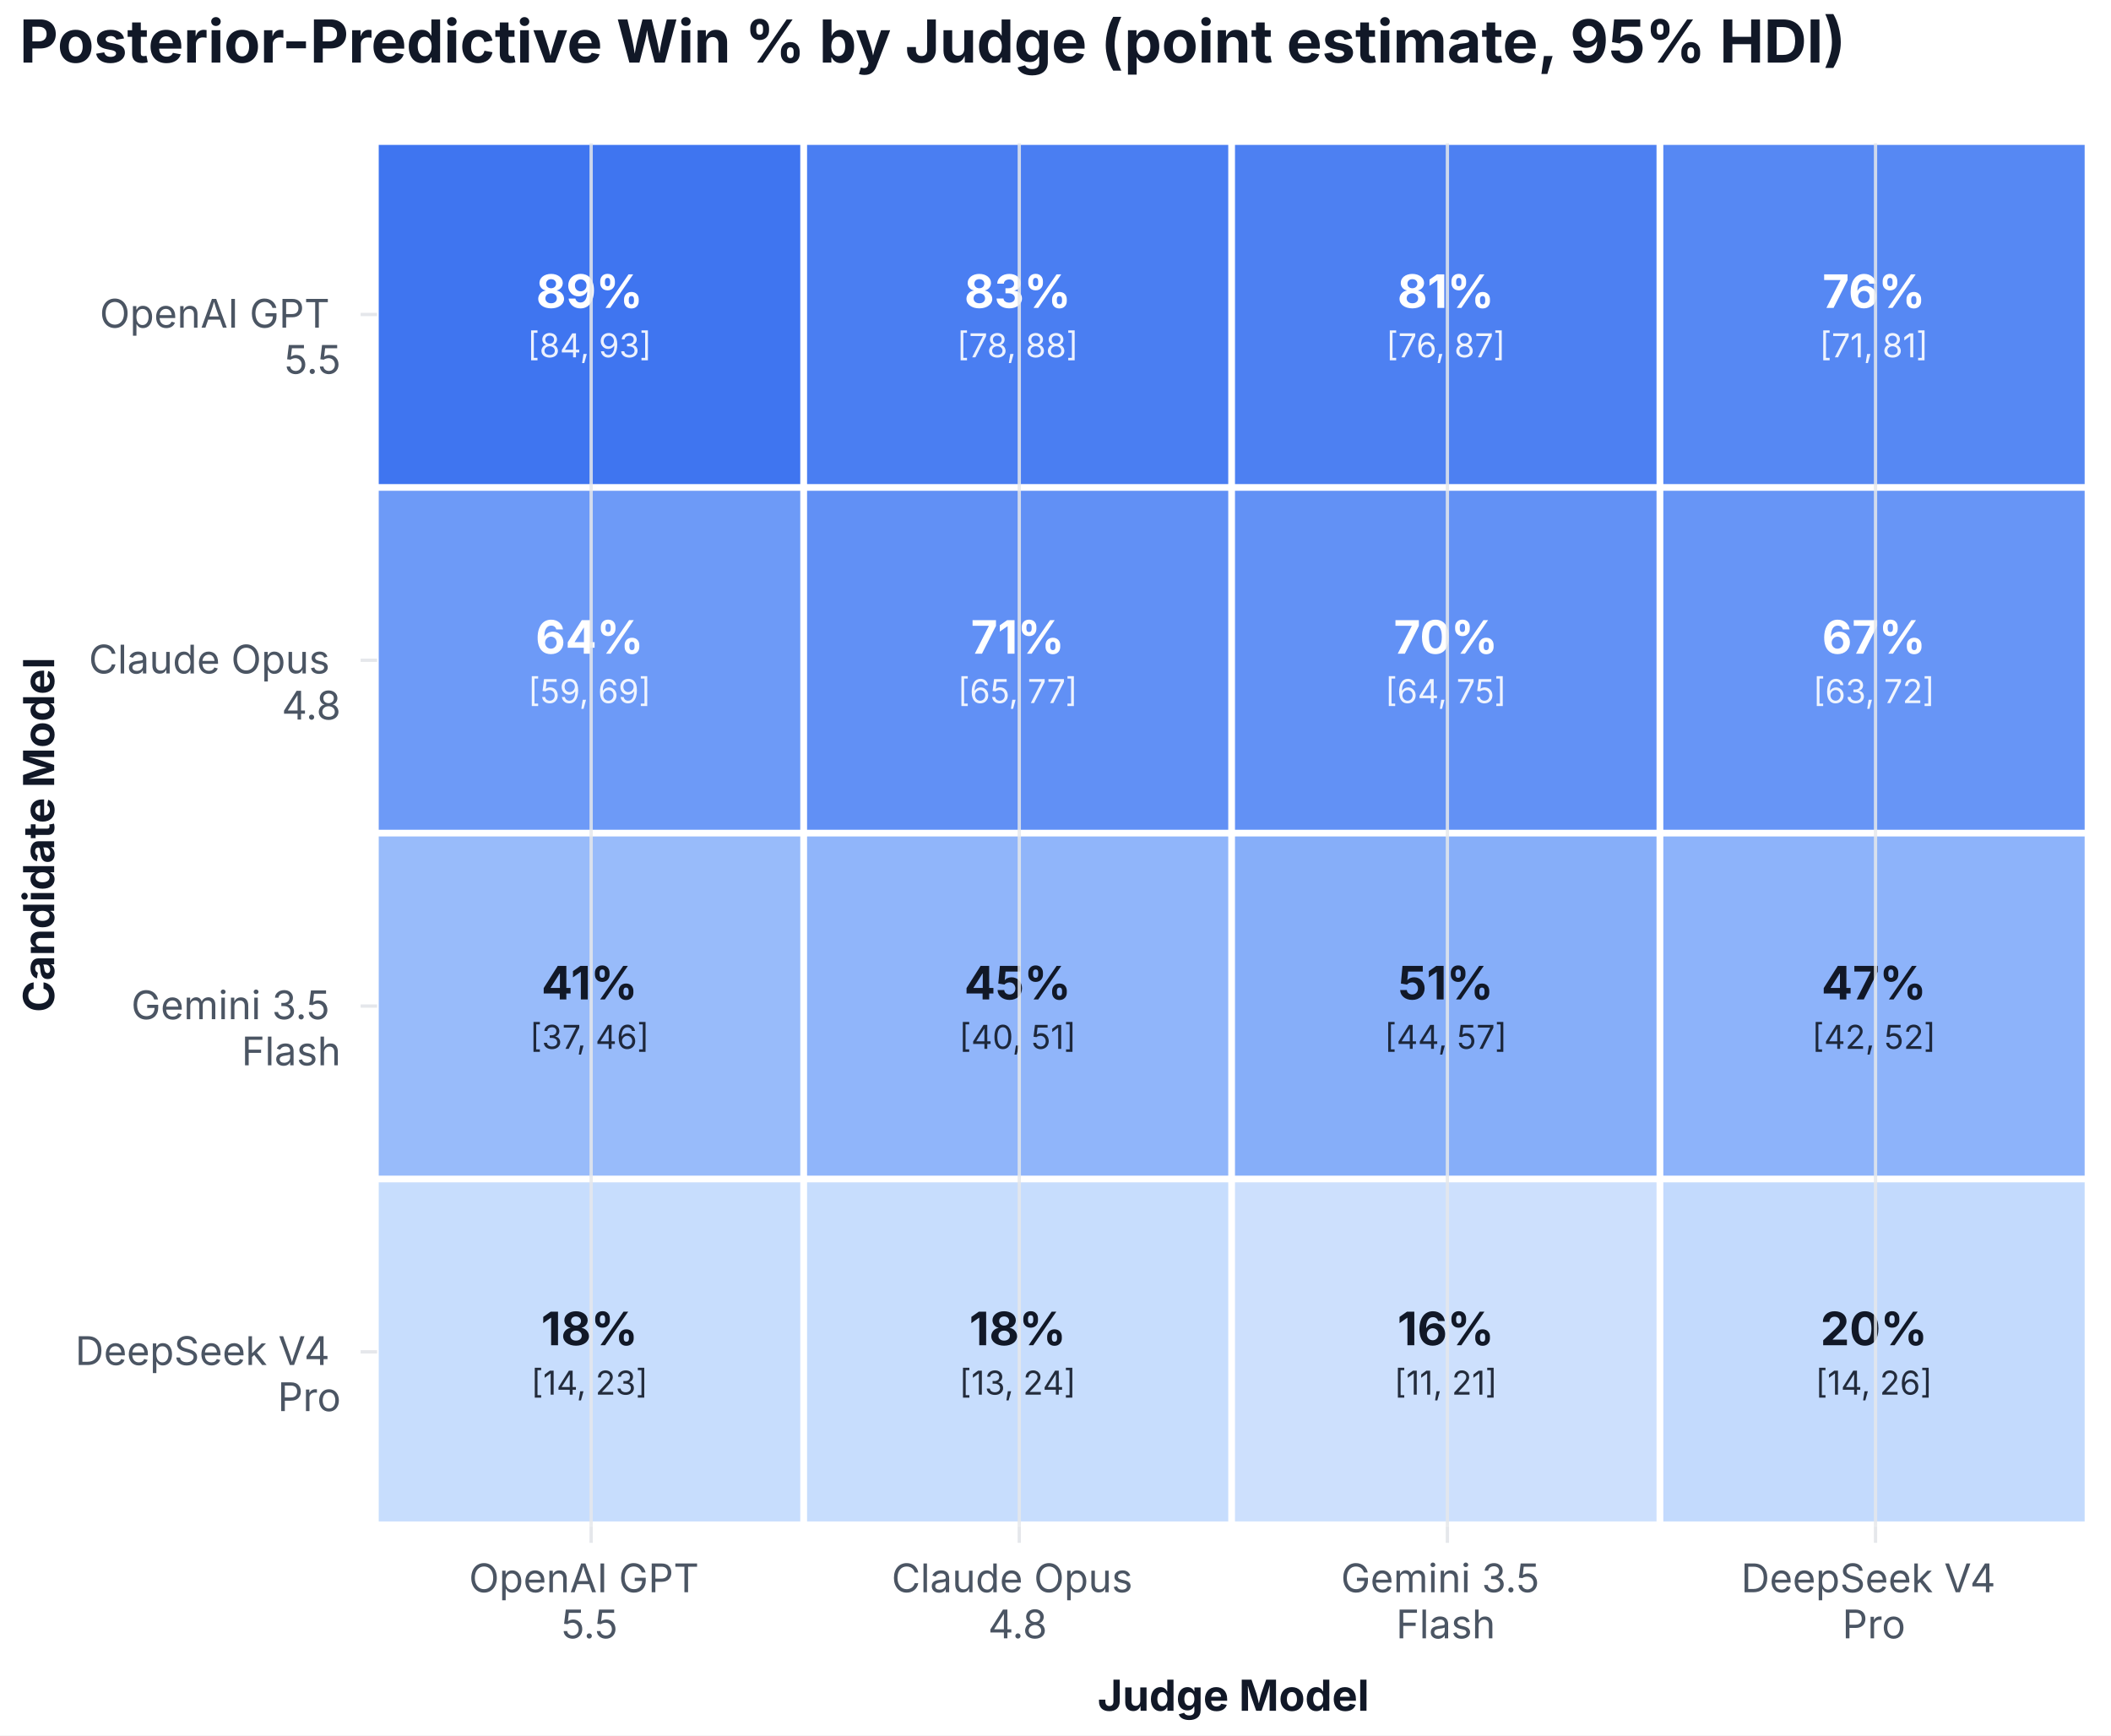
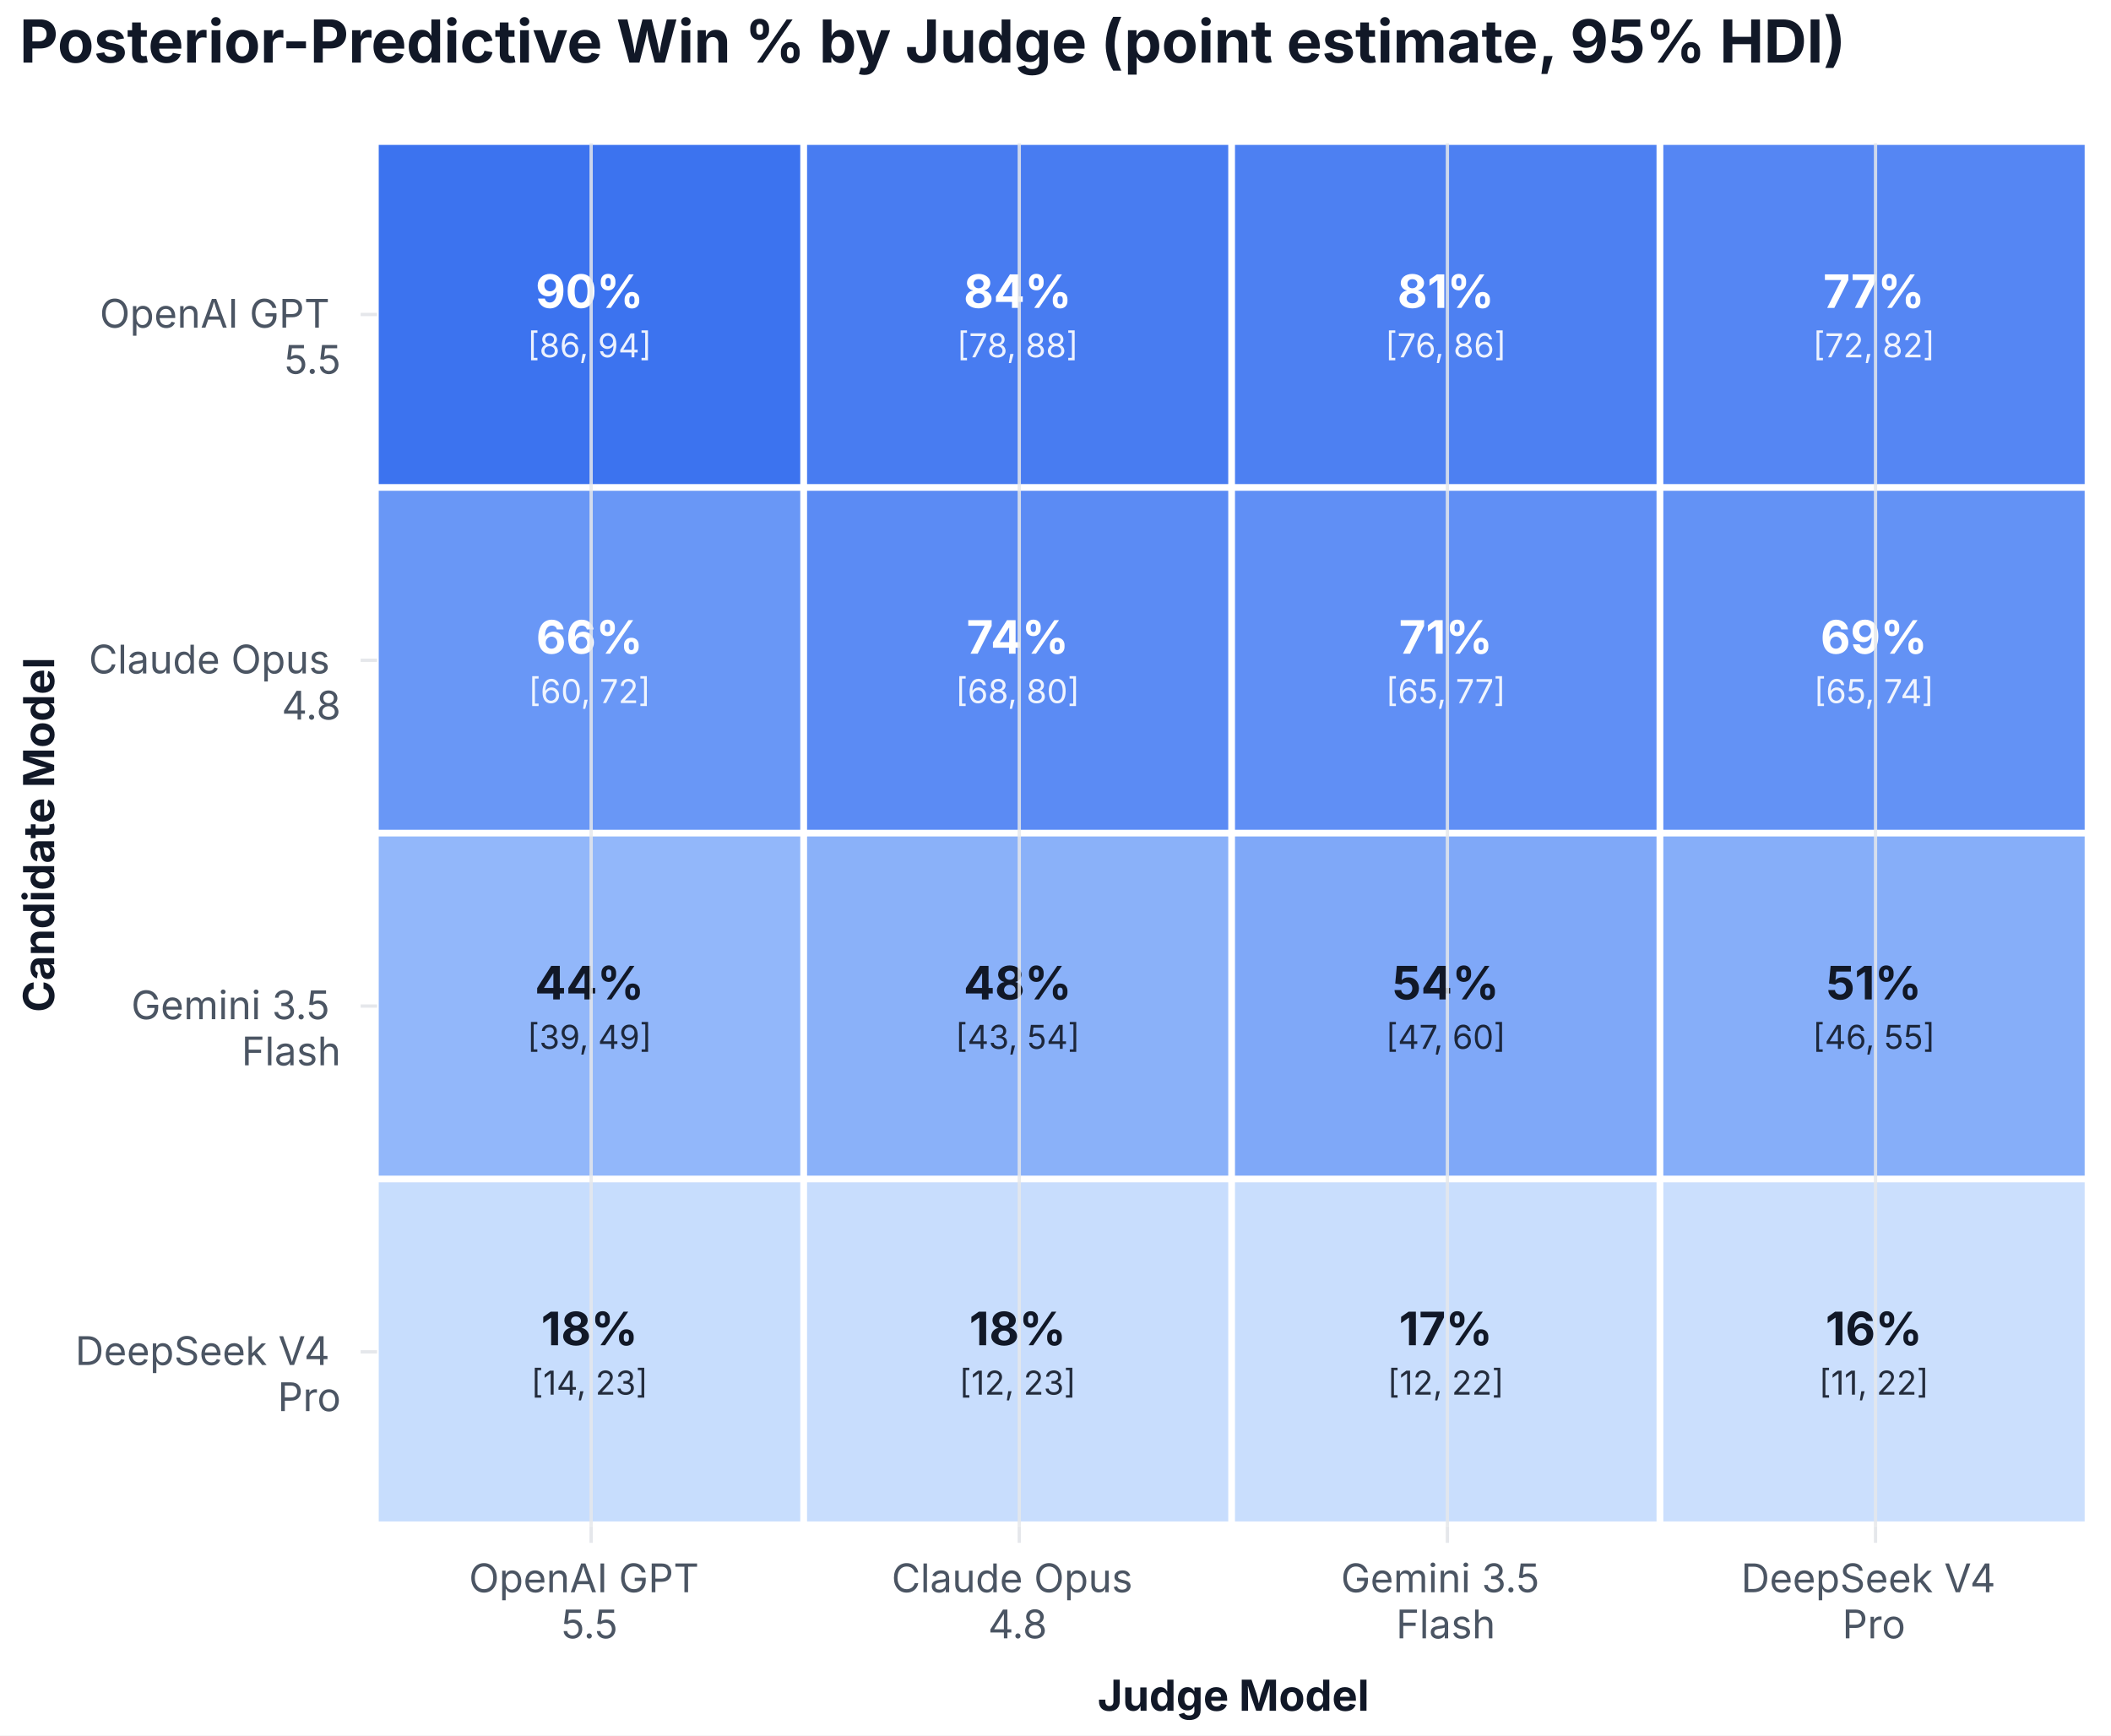
<svg xmlns="http://www.w3.org/2000/svg" version="1.1" class="marks" width="641" height="527" viewBox="0 0 641 527">
  <rect width="641" height="527" fill="white" />
  <g fill="none" stroke-miterlimit="10" transform="translate(114,43)">
    <g class="mark-group role-frame root" role="graphics-object" aria-roledescription="group mark container">
      <g transform="translate(0,0)">
        <path class="background" aria-hidden="true" d="M0,0h520v420h-520Z" />
        <g>
          <g class="mark-rect role-mark layer_0_marks" role="graphics-object" aria-roledescription="rect mark container">
-             <path aria-label="Judge Model: Claude Opus 4.8; Candidate Model: Claude Opus 4.8; win_pct: 70.5476879597" role="graphics-symbol" aria-roledescription="rect mark" d="M130,105h130v105h-130Z" fill="rgb(97, 144, 245)" stroke="white" stroke-width="2" />
-             <path aria-label="Judge Model: Claude Opus 4.8; Candidate Model: DeepSeek V4 Pro; win_pct: 18.068151063" role="graphics-symbol" aria-roledescription="rect mark" d="M130,315h130v105h-130Z" fill="rgb(199, 221, 253)" stroke="white" stroke-width="2" />
-             <path aria-label="Judge Model: Claude Opus 4.8; Candidate Model: Gemini 3.5 Flash; win_pct: 45.4552673611" role="graphics-symbol" aria-roledescription="rect mark" d="M130,210h130v105h-130Z" fill="rgb(144, 181, 250)" stroke="white" stroke-width="2" />
-             <path aria-label="Judge Model: Claude Opus 4.8; Candidate Model: OpenAI GPT 5.5; win_pct: 82.6012701349" role="graphics-symbol" aria-roledescription="rect mark" d="M130,0h130v105h-130Z" fill="rgb(74, 126, 242)" stroke="white" stroke-width="2" />
-             <path aria-label="Judge Model: DeepSeek V4 Pro; Candidate Model: Claude Opus 4.8; win_pct: 67.4067365219" role="graphics-symbol" aria-roledescription="rect mark" d="M390,105h130v105h-130Z" fill="rgb(103, 149, 246)" stroke="white" stroke-width="2" />
-             <path aria-label="Judge Model: DeepSeek V4 Pro; Candidate Model: DeepSeek V4 Pro; win_pct: 19.8902170779" role="graphics-symbol" aria-roledescription="rect mark" d="M390,315h130v105h-130Z" fill="rgb(195, 218, 253)" stroke="white" stroke-width="2" />
-             <path aria-label="Judge Model: DeepSeek V4 Pro; Candidate Model: Gemini 3.5 Flash; win_pct: 46.7400138178" role="graphics-symbol" aria-roledescription="rect mark" d="M390,210h130v105h-130Z" fill="rgb(141, 179, 250)" stroke="white" stroke-width="2" />
-             <path aria-label="Judge Model: DeepSeek V4 Pro; Candidate Model: OpenAI GPT 5.5; win_pct: 76.1148234288" role="graphics-symbol" aria-roledescription="rect mark" d="M390,0h130v105h-130Z" fill="rgb(86, 136, 243)" stroke="white" stroke-width="2" />
-             <path aria-label="Judge Model: Gemini 3.5 Flash; Candidate Model: Claude Opus 4.8; win_pct: 69.8549640682" role="graphics-symbol" aria-roledescription="rect mark" d="M260,105h130v105h-130Z" fill="rgb(98, 145, 245)" stroke="white" stroke-width="2" />
-             <path aria-label="Judge Model: Gemini 3.5 Flash; Candidate Model: DeepSeek V4 Pro; win_pct: 15.5074116733" role="graphics-symbol" aria-roledescription="rect mark" d="M260,315h130v105h-130Z" fill="rgb(205, 224, 253)" stroke="white" stroke-width="2" />
-             <path aria-label="Judge Model: Gemini 3.5 Flash; Candidate Model: Gemini 3.5 Flash; win_pct: 50.5215766446" role="graphics-symbol" aria-roledescription="rect mark" d="M260,210h130v105h-130Z" fill="rgb(134, 174, 249)" stroke="white" stroke-width="2" />
-             <path aria-label="Judge Model: Gemini 3.5 Flash; Candidate Model: OpenAI GPT 5.5; win_pct: 81.2586550999" role="graphics-symbol" aria-roledescription="rect mark" d="M260,0h130v105h-130Z" fill="rgb(77, 128, 242)" stroke="white" stroke-width="2" />
-             <path aria-label="Judge Model: OpenAI GPT 5.5; Candidate Model: Claude Opus 4.8; win_pct: 63.87861982" role="graphics-symbol" aria-roledescription="rect mark" d="M0,105h130v105h-130Z" fill="rgb(109, 154, 247)" stroke="white" stroke-width="2" />
-             <path aria-label="Judge Model: OpenAI GPT 5.5; Candidate Model: DeepSeek V4 Pro; win_pct: 18.0263113702" role="graphics-symbol" aria-roledescription="rect mark" d="M0,315h130v105h-130Z" fill="rgb(199, 221, 253)" stroke="white" stroke-width="2" />
-             <path aria-label="Judge Model: OpenAI GPT 5.5; Candidate Model: Gemini 3.5 Flash; win_pct: 41.425281796" role="graphics-symbol" aria-roledescription="rect mark" d="M0,210h130v105h-130Z" fill="rgb(152, 187, 250)" stroke="white" stroke-width="2" />
-             <path aria-label="Judge Model: OpenAI GPT 5.5; Candidate Model: OpenAI GPT 5.5; win_pct: 88.5022764241" role="graphics-symbol" aria-roledescription="rect mark" d="M0,0h130v105h-130Z" fill="rgb(63, 117, 240)" stroke="white" stroke-width="2" />
+             <path aria-label="Judge Model: Claude Opus 4.8; Candidate Model: Claude Opus 4.8; win_pct: 73.888279716" role="graphics-symbol" aria-roledescription="rect mark" d="M130,105h130v105h-130Z" fill="rgb(91, 139, 244)" stroke="white" stroke-width="2" />
+             <path aria-label="Judge Model: Claude Opus 4.8; Candidate Model: DeepSeek V4 Pro; win_pct: 17.7526755948" role="graphics-symbol" aria-roledescription="rect mark" d="M130,315h130v105h-130Z" fill="rgb(200, 221, 253)" stroke="white" stroke-width="2" />
+             <path aria-label="Judge Model: Claude Opus 4.8; Candidate Model: Gemini 3.5 Flash; win_pct: 48.4800566122" role="graphics-symbol" aria-roledescription="rect mark" d="M130,210h130v105h-130Z" fill="rgb(138, 177, 249)" stroke="white" stroke-width="2" />
+             <path aria-label="Judge Model: Claude Opus 4.8; Candidate Model: OpenAI GPT 5.5; win_pct: 83.5462052852" role="graphics-symbol" aria-roledescription="rect mark" d="M130,0h130v105h-130Z" fill="rgb(72, 124, 241)" stroke="white" stroke-width="2" />
+             <path aria-label="Judge Model: DeepSeek V4 Pro; Candidate Model: Claude Opus 4.8; win_pct: 69.1736084391" role="graphics-symbol" aria-roledescription="rect mark" d="M390,105h130v105h-130Z" fill="rgb(99, 146, 245)" stroke="white" stroke-width="2" />
+             <path aria-label="Judge Model: DeepSeek V4 Pro; Candidate Model: DeepSeek V4 Pro; win_pct: 16.3143212212" role="graphics-symbol" aria-roledescription="rect mark" d="M390,315h130v105h-130Z" fill="rgb(203, 223, 253)" stroke="white" stroke-width="2" />
+             <path aria-label="Judge Model: DeepSeek V4 Pro; Candidate Model: Gemini 3.5 Flash; win_pct: 50.642370093" role="graphics-symbol" aria-roledescription="rect mark" d="M390,210h130v105h-130Z" fill="rgb(134, 174, 249)" stroke="white" stroke-width="2" />
+             <path aria-label="Judge Model: DeepSeek V4 Pro; Candidate Model: OpenAI GPT 5.5; win_pct: 76.9425234138" role="graphics-symbol" aria-roledescription="rect mark" d="M390,0h130v105h-130Z" fill="rgb(85, 134, 243)" stroke="white" stroke-width="2" />
+             <path aria-label="Judge Model: Gemini 3.5 Flash; Candidate Model: Claude Opus 4.8; win_pct: 70.9938597066" role="graphics-symbol" aria-roledescription="rect mark" d="M260,105h130v105h-130Z" fill="rgb(96, 143, 245)" stroke="white" stroke-width="2" />
+             <path aria-label="Judge Model: Gemini 3.5 Flash; Candidate Model: DeepSeek V4 Pro; win_pct: 17.2489423934" role="graphics-symbol" aria-roledescription="rect mark" d="M260,315h130v105h-130Z" fill="rgb(201, 222, 253)" stroke="white" stroke-width="2" />
+             <path aria-label="Judge Model: Gemini 3.5 Flash; Candidate Model: Gemini 3.5 Flash; win_pct: 54.2927813979" role="graphics-symbol" aria-roledescription="rect mark" d="M260,210h130v105h-130Z" fill="rgb(127, 168, 248)" stroke="white" stroke-width="2" />
+             <path aria-label="Judge Model: Gemini 3.5 Flash; Candidate Model: OpenAI GPT 5.5; win_pct: 81.1001394609" role="graphics-symbol" aria-roledescription="rect mark" d="M260,0h130v105h-130Z" fill="rgb(77, 128, 242)" stroke="white" stroke-width="2" />
+             <path aria-label="Judge Model: OpenAI GPT 5.5; Candidate Model: Claude Opus 4.8; win_pct: 65.8525913479" role="graphics-symbol" aria-roledescription="rect mark" d="M0,105h130v105h-130Z" fill="rgb(105, 151, 246)" stroke="white" stroke-width="2" />
+             <path aria-label="Judge Model: OpenAI GPT 5.5; Candidate Model: DeepSeek V4 Pro; win_pct: 18.0841708406" role="graphics-symbol" aria-roledescription="rect mark" d="M0,315h130v105h-130Z" fill="rgb(199, 221, 253)" stroke="white" stroke-width="2" />
+             <path aria-label="Judge Model: OpenAI GPT 5.5; Candidate Model: Gemini 3.5 Flash; win_pct: 44.3378936746" role="graphics-symbol" aria-roledescription="rect mark" d="M0,210h130v105h-130Z" fill="rgb(146, 183, 250)" stroke="white" stroke-width="2" />
+             <path aria-label="Judge Model: OpenAI GPT 5.5; Candidate Model: OpenAI GPT 5.5; win_pct: 89.8943504144" role="graphics-symbol" aria-roledescription="rect mark" d="M0,0h130v105h-130Z" fill="rgb(60, 115, 239)" stroke="white" stroke-width="2" />
          </g>
          <g class="mark-text role-mark layer_1_marks" role="graphics-object" aria-roledescription="text mark container">
-             <text aria-label="Judge Model: Claude Opus 4.8; Candidate Model: Claude Opus 4.8; point_label: 71%" role="graphics-symbol" aria-roledescription="text mark" text-anchor="middle" transform="translate(195,155.5)" font-family="Inter, system-ui, sans-serif" font-size="14px" font-weight="bold" fill="white">71%</text>
+             <text aria-label="Judge Model: Claude Opus 4.8; Candidate Model: Claude Opus 4.8; point_label: 74%" role="graphics-symbol" aria-roledescription="text mark" text-anchor="middle" transform="translate(195,155.5)" font-family="Inter, system-ui, sans-serif" font-size="14px" font-weight="bold" fill="white">74%</text>
            <text aria-label="Judge Model: Claude Opus 4.8; Candidate Model: DeepSeek V4 Pro; point_label: 18%" role="graphics-symbol" aria-roledescription="text mark" text-anchor="middle" transform="translate(195,365.5)" font-family="Inter, system-ui, sans-serif" font-size="14px" font-weight="bold" fill="#111827">18%</text>
-             <text aria-label="Judge Model: Claude Opus 4.8; Candidate Model: Gemini 3.5 Flash; point_label: 45%" role="graphics-symbol" aria-roledescription="text mark" text-anchor="middle" transform="translate(195,260.5)" font-family="Inter, system-ui, sans-serif" font-size="14px" font-weight="bold" fill="#111827">45%</text>
-             <text aria-label="Judge Model: Claude Opus 4.8; Candidate Model: OpenAI GPT 5.5; point_label: 83%" role="graphics-symbol" aria-roledescription="text mark" text-anchor="middle" transform="translate(195,50.5)" font-family="Inter, system-ui, sans-serif" font-size="14px" font-weight="bold" fill="white">83%</text>
-             <text aria-label="Judge Model: DeepSeek V4 Pro; Candidate Model: Claude Opus 4.8; point_label: 67%" role="graphics-symbol" aria-roledescription="text mark" text-anchor="middle" transform="translate(455,155.5)" font-family="Inter, system-ui, sans-serif" font-size="14px" font-weight="bold" fill="white">67%</text>
-             <text aria-label="Judge Model: DeepSeek V4 Pro; Candidate Model: DeepSeek V4 Pro; point_label: 20%" role="graphics-symbol" aria-roledescription="text mark" text-anchor="middle" transform="translate(455,365.5)" font-family="Inter, system-ui, sans-serif" font-size="14px" font-weight="bold" fill="#111827">20%</text>
-             <text aria-label="Judge Model: DeepSeek V4 Pro; Candidate Model: Gemini 3.5 Flash; point_label: 47%" role="graphics-symbol" aria-roledescription="text mark" text-anchor="middle" transform="translate(455,260.5)" font-family="Inter, system-ui, sans-serif" font-size="14px" font-weight="bold" fill="#111827">47%</text>
-             <text aria-label="Judge Model: DeepSeek V4 Pro; Candidate Model: OpenAI GPT 5.5; point_label: 76%" role="graphics-symbol" aria-roledescription="text mark" text-anchor="middle" transform="translate(455,50.5)" font-family="Inter, system-ui, sans-serif" font-size="14px" font-weight="bold" fill="white">76%</text>
-             <text aria-label="Judge Model: Gemini 3.5 Flash; Candidate Model: Claude Opus 4.8; point_label: 70%" role="graphics-symbol" aria-roledescription="text mark" text-anchor="middle" transform="translate(325,155.5)" font-family="Inter, system-ui, sans-serif" font-size="14px" font-weight="bold" fill="white">70%</text>
-             <text aria-label="Judge Model: Gemini 3.5 Flash; Candidate Model: DeepSeek V4 Pro; point_label: 16%" role="graphics-symbol" aria-roledescription="text mark" text-anchor="middle" transform="translate(325,365.5)" font-family="Inter, system-ui, sans-serif" font-size="14px" font-weight="bold" fill="#111827">16%</text>
-             <text aria-label="Judge Model: Gemini 3.5 Flash; Candidate Model: Gemini 3.5 Flash; point_label: 51%" role="graphics-symbol" aria-roledescription="text mark" text-anchor="middle" transform="translate(325,260.5)" font-family="Inter, system-ui, sans-serif" font-size="14px" font-weight="bold" fill="#111827">51%</text>
+             <text aria-label="Judge Model: Claude Opus 4.8; Candidate Model: Gemini 3.5 Flash; point_label: 48%" role="graphics-symbol" aria-roledescription="text mark" text-anchor="middle" transform="translate(195,260.5)" font-family="Inter, system-ui, sans-serif" font-size="14px" font-weight="bold" fill="#111827">48%</text>
+             <text aria-label="Judge Model: Claude Opus 4.8; Candidate Model: OpenAI GPT 5.5; point_label: 84%" role="graphics-symbol" aria-roledescription="text mark" text-anchor="middle" transform="translate(195,50.5)" font-family="Inter, system-ui, sans-serif" font-size="14px" font-weight="bold" fill="white">84%</text>
+             <text aria-label="Judge Model: DeepSeek V4 Pro; Candidate Model: Claude Opus 4.8; point_label: 69%" role="graphics-symbol" aria-roledescription="text mark" text-anchor="middle" transform="translate(455,155.5)" font-family="Inter, system-ui, sans-serif" font-size="14px" font-weight="bold" fill="white">69%</text>
+             <text aria-label="Judge Model: DeepSeek V4 Pro; Candidate Model: DeepSeek V4 Pro; point_label: 16%" role="graphics-symbol" aria-roledescription="text mark" text-anchor="middle" transform="translate(455,365.5)" font-family="Inter, system-ui, sans-serif" font-size="14px" font-weight="bold" fill="#111827">16%</text>
+             <text aria-label="Judge Model: DeepSeek V4 Pro; Candidate Model: Gemini 3.5 Flash; point_label: 51%" role="graphics-symbol" aria-roledescription="text mark" text-anchor="middle" transform="translate(455,260.5)" font-family="Inter, system-ui, sans-serif" font-size="14px" font-weight="bold" fill="#111827">51%</text>
+             <text aria-label="Judge Model: DeepSeek V4 Pro; Candidate Model: OpenAI GPT 5.5; point_label: 77%" role="graphics-symbol" aria-roledescription="text mark" text-anchor="middle" transform="translate(455,50.5)" font-family="Inter, system-ui, sans-serif" font-size="14px" font-weight="bold" fill="white">77%</text>
+             <text aria-label="Judge Model: Gemini 3.5 Flash; Candidate Model: Claude Opus 4.8; point_label: 71%" role="graphics-symbol" aria-roledescription="text mark" text-anchor="middle" transform="translate(325,155.5)" font-family="Inter, system-ui, sans-serif" font-size="14px" font-weight="bold" fill="white">71%</text>
+             <text aria-label="Judge Model: Gemini 3.5 Flash; Candidate Model: DeepSeek V4 Pro; point_label: 17%" role="graphics-symbol" aria-roledescription="text mark" text-anchor="middle" transform="translate(325,365.5)" font-family="Inter, system-ui, sans-serif" font-size="14px" font-weight="bold" fill="#111827">17%</text>
+             <text aria-label="Judge Model: Gemini 3.5 Flash; Candidate Model: Gemini 3.5 Flash; point_label: 54%" role="graphics-symbol" aria-roledescription="text mark" text-anchor="middle" transform="translate(325,260.5)" font-family="Inter, system-ui, sans-serif" font-size="14px" font-weight="bold" fill="#111827">54%</text>
            <text aria-label="Judge Model: Gemini 3.5 Flash; Candidate Model: OpenAI GPT 5.5; point_label: 81%" role="graphics-symbol" aria-roledescription="text mark" text-anchor="middle" transform="translate(325,50.5)" font-family="Inter, system-ui, sans-serif" font-size="14px" font-weight="bold" fill="white">81%</text>
-             <text aria-label="Judge Model: OpenAI GPT 5.5; Candidate Model: Claude Opus 4.8; point_label: 64%" role="graphics-symbol" aria-roledescription="text mark" text-anchor="middle" transform="translate(65,155.5)" font-family="Inter, system-ui, sans-serif" font-size="14px" font-weight="bold" fill="white">64%</text>
+             <text aria-label="Judge Model: OpenAI GPT 5.5; Candidate Model: Claude Opus 4.8; point_label: 66%" role="graphics-symbol" aria-roledescription="text mark" text-anchor="middle" transform="translate(65,155.5)" font-family="Inter, system-ui, sans-serif" font-size="14px" font-weight="bold" fill="white">66%</text>
            <text aria-label="Judge Model: OpenAI GPT 5.5; Candidate Model: DeepSeek V4 Pro; point_label: 18%" role="graphics-symbol" aria-roledescription="text mark" text-anchor="middle" transform="translate(65,365.5)" font-family="Inter, system-ui, sans-serif" font-size="14px" font-weight="bold" fill="#111827">18%</text>
-             <text aria-label="Judge Model: OpenAI GPT 5.5; Candidate Model: Gemini 3.5 Flash; point_label: 41%" role="graphics-symbol" aria-roledescription="text mark" text-anchor="middle" transform="translate(65,260.5)" font-family="Inter, system-ui, sans-serif" font-size="14px" font-weight="bold" fill="#111827">41%</text>
-             <text aria-label="Judge Model: OpenAI GPT 5.5; Candidate Model: OpenAI GPT 5.5; point_label: 89%" role="graphics-symbol" aria-roledescription="text mark" text-anchor="middle" transform="translate(65,50.5)" font-family="Inter, system-ui, sans-serif" font-size="14px" font-weight="bold" fill="white">89%</text>
+             <text aria-label="Judge Model: OpenAI GPT 5.5; Candidate Model: Gemini 3.5 Flash; point_label: 44%" role="graphics-symbol" aria-roledescription="text mark" text-anchor="middle" transform="translate(65,260.5)" font-family="Inter, system-ui, sans-serif" font-size="14px" font-weight="bold" fill="#111827">44%</text>
+             <text aria-label="Judge Model: OpenAI GPT 5.5; Candidate Model: OpenAI GPT 5.5; point_label: 90%" role="graphics-symbol" aria-roledescription="text mark" text-anchor="middle" transform="translate(65,50.5)" font-family="Inter, system-ui, sans-serif" font-size="14px" font-weight="bold" fill="white">90%</text>
          </g>
          <g class="mark-text role-mark layer_2_marks" role="graphics-object" aria-roledescription="text mark container">
-             <text aria-label="Judge Model: Claude Opus 4.8; Candidate Model: Claude Opus 4.8; hdi_label: [65, 77]" role="graphics-symbol" aria-roledescription="text mark" text-anchor="middle" transform="translate(195,170.5)" font-family="Inter, system-ui, sans-serif" font-size="10px" fill="white" opacity="0.9">[65, 77]</text>
-             <text aria-label="Judge Model: Claude Opus 4.8; Candidate Model: DeepSeek V4 Pro; hdi_label: [13, 24]" role="graphics-symbol" aria-roledescription="text mark" text-anchor="middle" transform="translate(195,380.5)" font-family="Inter, system-ui, sans-serif" font-size="10px" fill="#111827" opacity="0.9">[13, 24]</text>
-             <text aria-label="Judge Model: Claude Opus 4.8; Candidate Model: Gemini 3.5 Flash; hdi_label: [40, 51]" role="graphics-symbol" aria-roledescription="text mark" text-anchor="middle" transform="translate(195,275.5)" font-family="Inter, system-ui, sans-serif" font-size="10px" fill="#111827" opacity="0.9">[40, 51]</text>
+             <text aria-label="Judge Model: Claude Opus 4.8; Candidate Model: Claude Opus 4.8; hdi_label: [68, 80]" role="graphics-symbol" aria-roledescription="text mark" text-anchor="middle" transform="translate(195,170.5)" font-family="Inter, system-ui, sans-serif" font-size="10px" fill="white" opacity="0.9">[68, 80]</text>
+             <text aria-label="Judge Model: Claude Opus 4.8; Candidate Model: DeepSeek V4 Pro; hdi_label: [12, 23]" role="graphics-symbol" aria-roledescription="text mark" text-anchor="middle" transform="translate(195,380.5)" font-family="Inter, system-ui, sans-serif" font-size="10px" fill="#111827" opacity="0.9">[12, 23]</text>
+             <text aria-label="Judge Model: Claude Opus 4.8; Candidate Model: Gemini 3.5 Flash; hdi_label: [43, 54]" role="graphics-symbol" aria-roledescription="text mark" text-anchor="middle" transform="translate(195,275.5)" font-family="Inter, system-ui, sans-serif" font-size="10px" fill="#111827" opacity="0.9">[43, 54]</text>
            <text aria-label="Judge Model: Claude Opus 4.8; Candidate Model: OpenAI GPT 5.5; hdi_label: [78, 88]" role="graphics-symbol" aria-roledescription="text mark" text-anchor="middle" transform="translate(195,65.5)" font-family="Inter, system-ui, sans-serif" font-size="10px" fill="white" opacity="0.9">[78, 88]</text>
-             <text aria-label="Judge Model: DeepSeek V4 Pro; Candidate Model: Claude Opus 4.8; hdi_label: [63, 72]" role="graphics-symbol" aria-roledescription="text mark" text-anchor="middle" transform="translate(455,170.5)" font-family="Inter, system-ui, sans-serif" font-size="10px" fill="white" opacity="0.9">[63, 72]</text>
-             <text aria-label="Judge Model: DeepSeek V4 Pro; Candidate Model: DeepSeek V4 Pro; hdi_label: [14, 26]" role="graphics-symbol" aria-roledescription="text mark" text-anchor="middle" transform="translate(455,380.5)" font-family="Inter, system-ui, sans-serif" font-size="10px" fill="#111827" opacity="0.9">[14, 26]</text>
-             <text aria-label="Judge Model: DeepSeek V4 Pro; Candidate Model: Gemini 3.5 Flash; hdi_label: [42, 52]" role="graphics-symbol" aria-roledescription="text mark" text-anchor="middle" transform="translate(455,275.5)" font-family="Inter, system-ui, sans-serif" font-size="10px" fill="#111827" opacity="0.9">[42, 52]</text>
-             <text aria-label="Judge Model: DeepSeek V4 Pro; Candidate Model: OpenAI GPT 5.5; hdi_label: [71, 81]" role="graphics-symbol" aria-roledescription="text mark" text-anchor="middle" transform="translate(455,65.5)" font-family="Inter, system-ui, sans-serif" font-size="10px" fill="white" opacity="0.9">[71, 81]</text>
-             <text aria-label="Judge Model: Gemini 3.5 Flash; Candidate Model: Claude Opus 4.8; hdi_label: [64, 75]" role="graphics-symbol" aria-roledescription="text mark" text-anchor="middle" transform="translate(325,170.5)" font-family="Inter, system-ui, sans-serif" font-size="10px" fill="white" opacity="0.9">[64, 75]</text>
-             <text aria-label="Judge Model: Gemini 3.5 Flash; Candidate Model: DeepSeek V4 Pro; hdi_label: [11, 21]" role="graphics-symbol" aria-roledescription="text mark" text-anchor="middle" transform="translate(325,380.5)" font-family="Inter, system-ui, sans-serif" font-size="10px" fill="#111827" opacity="0.9">[11, 21]</text>
-             <text aria-label="Judge Model: Gemini 3.5 Flash; Candidate Model: Gemini 3.5 Flash; hdi_label: [44, 57]" role="graphics-symbol" aria-roledescription="text mark" text-anchor="middle" transform="translate(325,275.5)" font-family="Inter, system-ui, sans-serif" font-size="10px" fill="#111827" opacity="0.9">[44, 57]</text>
-             <text aria-label="Judge Model: Gemini 3.5 Flash; Candidate Model: OpenAI GPT 5.5; hdi_label: [76, 87]" role="graphics-symbol" aria-roledescription="text mark" text-anchor="middle" transform="translate(325,65.5)" font-family="Inter, system-ui, sans-serif" font-size="10px" fill="white" opacity="0.9">[76, 87]</text>
-             <text aria-label="Judge Model: OpenAI GPT 5.5; Candidate Model: Claude Opus 4.8; hdi_label: [59, 69]" role="graphics-symbol" aria-roledescription="text mark" text-anchor="middle" transform="translate(65,170.5)" font-family="Inter, system-ui, sans-serif" font-size="10px" fill="white" opacity="0.9">[59, 69]</text>
+             <text aria-label="Judge Model: DeepSeek V4 Pro; Candidate Model: Claude Opus 4.8; hdi_label: [65, 74]" role="graphics-symbol" aria-roledescription="text mark" text-anchor="middle" transform="translate(455,170.5)" font-family="Inter, system-ui, sans-serif" font-size="10px" fill="white" opacity="0.9">[65, 74]</text>
+             <text aria-label="Judge Model: DeepSeek V4 Pro; Candidate Model: DeepSeek V4 Pro; hdi_label: [11, 22]" role="graphics-symbol" aria-roledescription="text mark" text-anchor="middle" transform="translate(455,380.5)" font-family="Inter, system-ui, sans-serif" font-size="10px" fill="#111827" opacity="0.9">[11, 22]</text>
+             <text aria-label="Judge Model: DeepSeek V4 Pro; Candidate Model: Gemini 3.5 Flash; hdi_label: [46, 55]" role="graphics-symbol" aria-roledescription="text mark" text-anchor="middle" transform="translate(455,275.5)" font-family="Inter, system-ui, sans-serif" font-size="10px" fill="#111827" opacity="0.9">[46, 55]</text>
+             <text aria-label="Judge Model: DeepSeek V4 Pro; Candidate Model: OpenAI GPT 5.5; hdi_label: [72, 82]" role="graphics-symbol" aria-roledescription="text mark" text-anchor="middle" transform="translate(455,65.5)" font-family="Inter, system-ui, sans-serif" font-size="10px" fill="white" opacity="0.9">[72, 82]</text>
+             <text aria-label="Judge Model: Gemini 3.5 Flash; Candidate Model: Claude Opus 4.8; hdi_label: [65, 77]" role="graphics-symbol" aria-roledescription="text mark" text-anchor="middle" transform="translate(325,170.5)" font-family="Inter, system-ui, sans-serif" font-size="10px" fill="white" opacity="0.9">[65, 77]</text>
+             <text aria-label="Judge Model: Gemini 3.5 Flash; Candidate Model: DeepSeek V4 Pro; hdi_label: [12, 22]" role="graphics-symbol" aria-roledescription="text mark" text-anchor="middle" transform="translate(325,380.5)" font-family="Inter, system-ui, sans-serif" font-size="10px" fill="#111827" opacity="0.9">[12, 22]</text>
+             <text aria-label="Judge Model: Gemini 3.5 Flash; Candidate Model: Gemini 3.5 Flash; hdi_label: [47, 60]" role="graphics-symbol" aria-roledescription="text mark" text-anchor="middle" transform="translate(325,275.5)" font-family="Inter, system-ui, sans-serif" font-size="10px" fill="#111827" opacity="0.9">[47, 60]</text>
+             <text aria-label="Judge Model: Gemini 3.5 Flash; Candidate Model: OpenAI GPT 5.5; hdi_label: [76, 86]" role="graphics-symbol" aria-roledescription="text mark" text-anchor="middle" transform="translate(325,65.5)" font-family="Inter, system-ui, sans-serif" font-size="10px" fill="white" opacity="0.9">[76, 86]</text>
+             <text aria-label="Judge Model: OpenAI GPT 5.5; Candidate Model: Claude Opus 4.8; hdi_label: [60, 72]" role="graphics-symbol" aria-roledescription="text mark" text-anchor="middle" transform="translate(65,170.5)" font-family="Inter, system-ui, sans-serif" font-size="10px" fill="white" opacity="0.9">[60, 72]</text>
            <text aria-label="Judge Model: OpenAI GPT 5.5; Candidate Model: DeepSeek V4 Pro; hdi_label: [14, 23]" role="graphics-symbol" aria-roledescription="text mark" text-anchor="middle" transform="translate(65,380.5)" font-family="Inter, system-ui, sans-serif" font-size="10px" fill="#111827" opacity="0.9">[14, 23]</text>
-             <text aria-label="Judge Model: OpenAI GPT 5.5; Candidate Model: Gemini 3.5 Flash; hdi_label: [37, 46]" role="graphics-symbol" aria-roledescription="text mark" text-anchor="middle" transform="translate(65,275.5)" font-family="Inter, system-ui, sans-serif" font-size="10px" fill="#111827" opacity="0.9">[37, 46]</text>
-             <text aria-label="Judge Model: OpenAI GPT 5.5; Candidate Model: OpenAI GPT 5.5; hdi_label: [84, 93]" role="graphics-symbol" aria-roledescription="text mark" text-anchor="middle" transform="translate(65,65.5)" font-family="Inter, system-ui, sans-serif" font-size="10px" fill="white" opacity="0.9">[84, 93]</text>
+             <text aria-label="Judge Model: OpenAI GPT 5.5; Candidate Model: Gemini 3.5 Flash; hdi_label: [39, 49]" role="graphics-symbol" aria-roledescription="text mark" text-anchor="middle" transform="translate(65,275.5)" font-family="Inter, system-ui, sans-serif" font-size="10px" fill="#111827" opacity="0.9">[39, 49]</text>
+             <text aria-label="Judge Model: OpenAI GPT 5.5; Candidate Model: OpenAI GPT 5.5; hdi_label: [86, 94]" role="graphics-symbol" aria-roledescription="text mark" text-anchor="middle" transform="translate(65,65.5)" font-family="Inter, system-ui, sans-serif" font-size="10px" fill="white" opacity="0.9">[86, 94]</text>
          </g>
          <g class="mark-group role-title">
            <g transform="translate(-108.0508,-38)">
              <path class="background" aria-hidden="true" d="M0,0h0v0h0Z" pointer-events="none" />
              <g>
                <g class="mark-text role-title-text" role="graphics-symbol" aria-roledescription="title" aria-label="Title text 'Posterior-Predictive Win % by Judge (point estimate, 95% HDI)'" pointer-events="none">
                  <text text-anchor="start" transform="translate(0,14)" font-family="Inter, system-ui, sans-serif" font-size="18px" font-weight="bold" fill="#111827" opacity="1">Posterior-Predictive Win % by Judge (point estimate, 95% HDI)</text>
                </g>
              </g>
              <path class="foreground" aria-hidden="true" d="" pointer-events="none" display="none" />
            </g>
          </g>
          <g class="mark-group role-axis" aria-hidden="true">
            <g transform="translate(0.5,420.5)">
              <path class="background" aria-hidden="true" d="M0,0h0v0h0Z" pointer-events="none" />
              <g>
                <g class="mark-rule role-axis-grid" pointer-events="none">
                  <line transform="translate(65,0)" x2="0" y2="-420" stroke="#e5e7eb" stroke-opacity="0.85" stroke-width="1" opacity="1" />
                  <line transform="translate(195,0)" x2="0" y2="-420" stroke="#e5e7eb" stroke-opacity="0.85" stroke-width="1" opacity="1" />
                  <line transform="translate(325,0)" x2="0" y2="-420" stroke="#e5e7eb" stroke-opacity="0.85" stroke-width="1" opacity="1" />
                  <line transform="translate(455,0)" x2="0" y2="-420" stroke="#e5e7eb" stroke-opacity="0.85" stroke-width="1" opacity="1" />
                </g>
              </g>
              <path class="foreground" aria-hidden="true" d="" pointer-events="none" display="none" />
            </g>
          </g>
          <g class="mark-group role-axis" role="graphics-symbol" aria-roledescription="axis" aria-label="X-axis titled 'Judge Model' for a discrete scale with 4 values: OpenAI GPT 5.5, Claude Opus 4.8, Gemini 3.5 Flash, DeepSeek V4 Pro">
            <g transform="translate(0.5,420.5)">
              <path class="background" aria-hidden="true" d="M0,0h0v0h0Z" pointer-events="none" />
              <g>
                <g class="mark-rule role-axis-tick" pointer-events="none">
                  <line transform="translate(65,0)" x2="0" y2="5" stroke="#e5e7eb" stroke-width="1" opacity="1" />
                  <line transform="translate(195,0)" x2="0" y2="5" stroke="#e5e7eb" stroke-width="1" opacity="1" />
                  <line transform="translate(325,0)" x2="0" y2="5" stroke="#e5e7eb" stroke-width="1" opacity="1" />
                  <line transform="translate(455,0)" x2="0" y2="5" stroke="#e5e7eb" stroke-width="1" opacity="1" />
                </g>
                <g class="mark-text role-axis-label" pointer-events="none">
                  <text text-anchor="middle" transform="translate(64.5,20)" font-family="Inter, system-ui, sans-serif" font-size="12px" fill="#4b5563" opacity="1">
                    <tspan>OpenAI GPT</tspan>
                    <tspan x="0" dy="14">5.5</tspan>
                  </text>
                  <text text-anchor="middle" transform="translate(194.5,20)" font-family="Inter, system-ui, sans-serif" font-size="12px" fill="#4b5563" opacity="1">
                    <tspan>Claude Opus</tspan>
                    <tspan x="0" dy="14">4.8</tspan>
                  </text>
                  <text text-anchor="middle" transform="translate(324.5,20)" font-family="Inter, system-ui, sans-serif" font-size="12px" fill="#4b5563" opacity="1">
                    <tspan>Gemini 3.5</tspan>
                    <tspan x="0" dy="14">Flash</tspan>
                  </text>
                  <text text-anchor="middle" transform="translate(454.5,20)" font-family="Inter, system-ui, sans-serif" font-size="12px" fill="#4b5563" opacity="1">
                    <tspan>DeepSeek V4</tspan>
                    <tspan x="0" dy="14">Pro</tspan>
                  </text>
                </g>
                <g class="mark-text role-axis-title" pointer-events="none">
                  <text text-anchor="middle" transform="translate(260,56)" font-family="Inter, system-ui, sans-serif" font-size="13px" font-weight="bold" fill="#111827" opacity="1">Judge Model</text>
                </g>
              </g>
              <path class="foreground" aria-hidden="true" d="" pointer-events="none" display="none" />
            </g>
          </g>
          <g class="mark-group role-axis" role="graphics-symbol" aria-roledescription="axis" aria-label="Y-axis titled 'Candidate Model' for a discrete scale with 4 values: OpenAI GPT 5.5, Claude Opus 4.8, Gemini 3.5 Flash, DeepSeek V4 Pro">
            <g transform="translate(0.5,0.5)">
              <path class="background" aria-hidden="true" d="M0,0h0v0h0Z" pointer-events="none" />
              <g>
                <g class="mark-rule role-axis-tick" pointer-events="none">
                  <line transform="translate(0,52)" x2="-5" y2="0" stroke="#e5e7eb" stroke-width="1" opacity="1" />
                  <line transform="translate(0,157)" x2="-5" y2="0" stroke="#e5e7eb" stroke-width="1" opacity="1" />
                  <line transform="translate(0,262)" x2="-5" y2="0" stroke="#e5e7eb" stroke-width="1" opacity="1" />
                  <line transform="translate(0,367)" x2="-5" y2="0" stroke="#e5e7eb" stroke-width="1" opacity="1" />
                </g>
                <g class="mark-text role-axis-label" pointer-events="none">
                  <text text-anchor="end" transform="translate(-11,56)" font-family="Inter, system-ui, sans-serif" font-size="12px" fill="#4b5563" opacity="1">
                    <tspan>OpenAI GPT</tspan>
                    <tspan x="0" dy="14">5.5</tspan>
                  </text>
                  <text text-anchor="end" transform="translate(-11,161)" font-family="Inter, system-ui, sans-serif" font-size="12px" fill="#4b5563" opacity="1">
                    <tspan>Claude Opus</tspan>
                    <tspan x="0" dy="14">4.8</tspan>
                  </text>
                  <text text-anchor="end" transform="translate(-11,266)" font-family="Inter, system-ui, sans-serif" font-size="12px" fill="#4b5563" opacity="1">
                    <tspan>Gemini 3.5</tspan>
                    <tspan x="0" dy="14">Flash</tspan>
                  </text>
                  <text text-anchor="end" transform="translate(-11,371)" font-family="Inter, system-ui, sans-serif" font-size="12px" fill="#4b5563" opacity="1">
                    <tspan>DeepSeek V4</tspan>
                    <tspan x="0" dy="14">Pro</tspan>
                  </text>
                </g>
                <g class="mark-text role-axis-title" pointer-events="none">
                  <text text-anchor="middle" transform="translate(-95.05078,210) rotate(-90) translate(0,-3)" font-family="Inter, system-ui, sans-serif" font-size="13px" font-weight="bold" fill="#111827" opacity="1">Candidate Model</text>
                </g>
              </g>
              <path class="foreground" aria-hidden="true" d="" pointer-events="none" display="none" />
            </g>
          </g>
        </g>
        <path class="foreground" aria-hidden="true" d="" display="none" />
      </g>
    </g>
  </g>
</svg>
